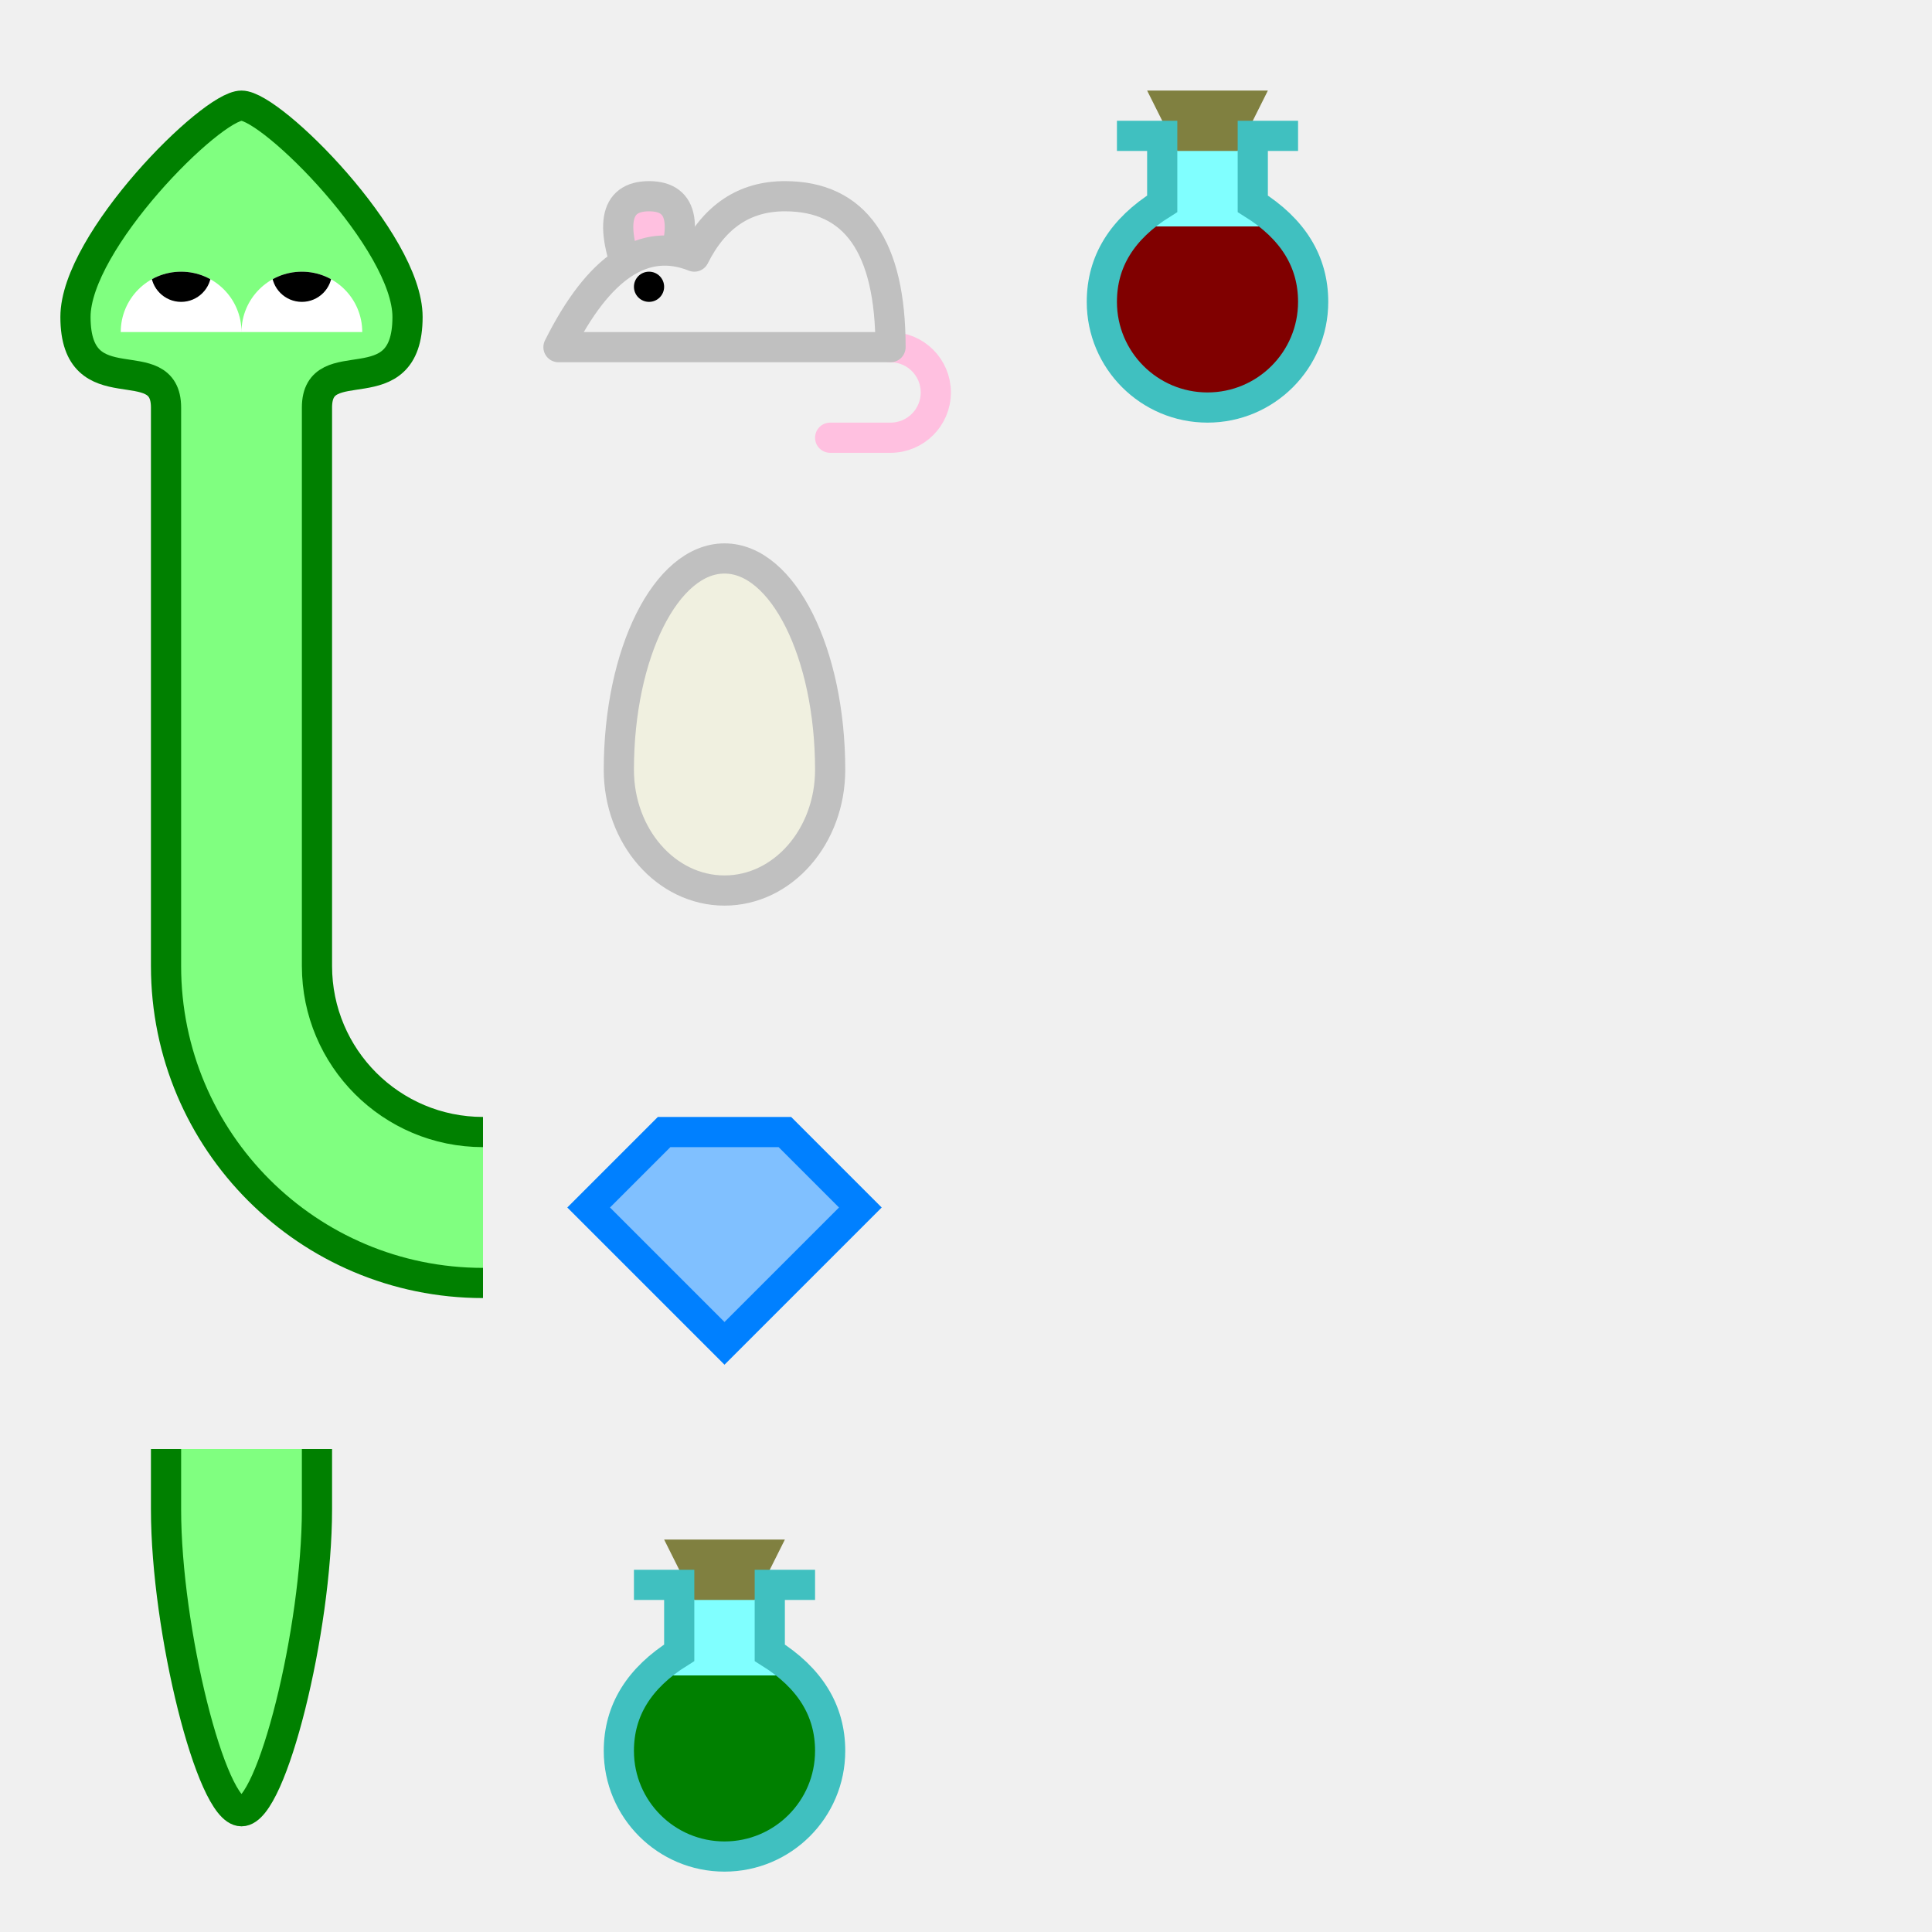
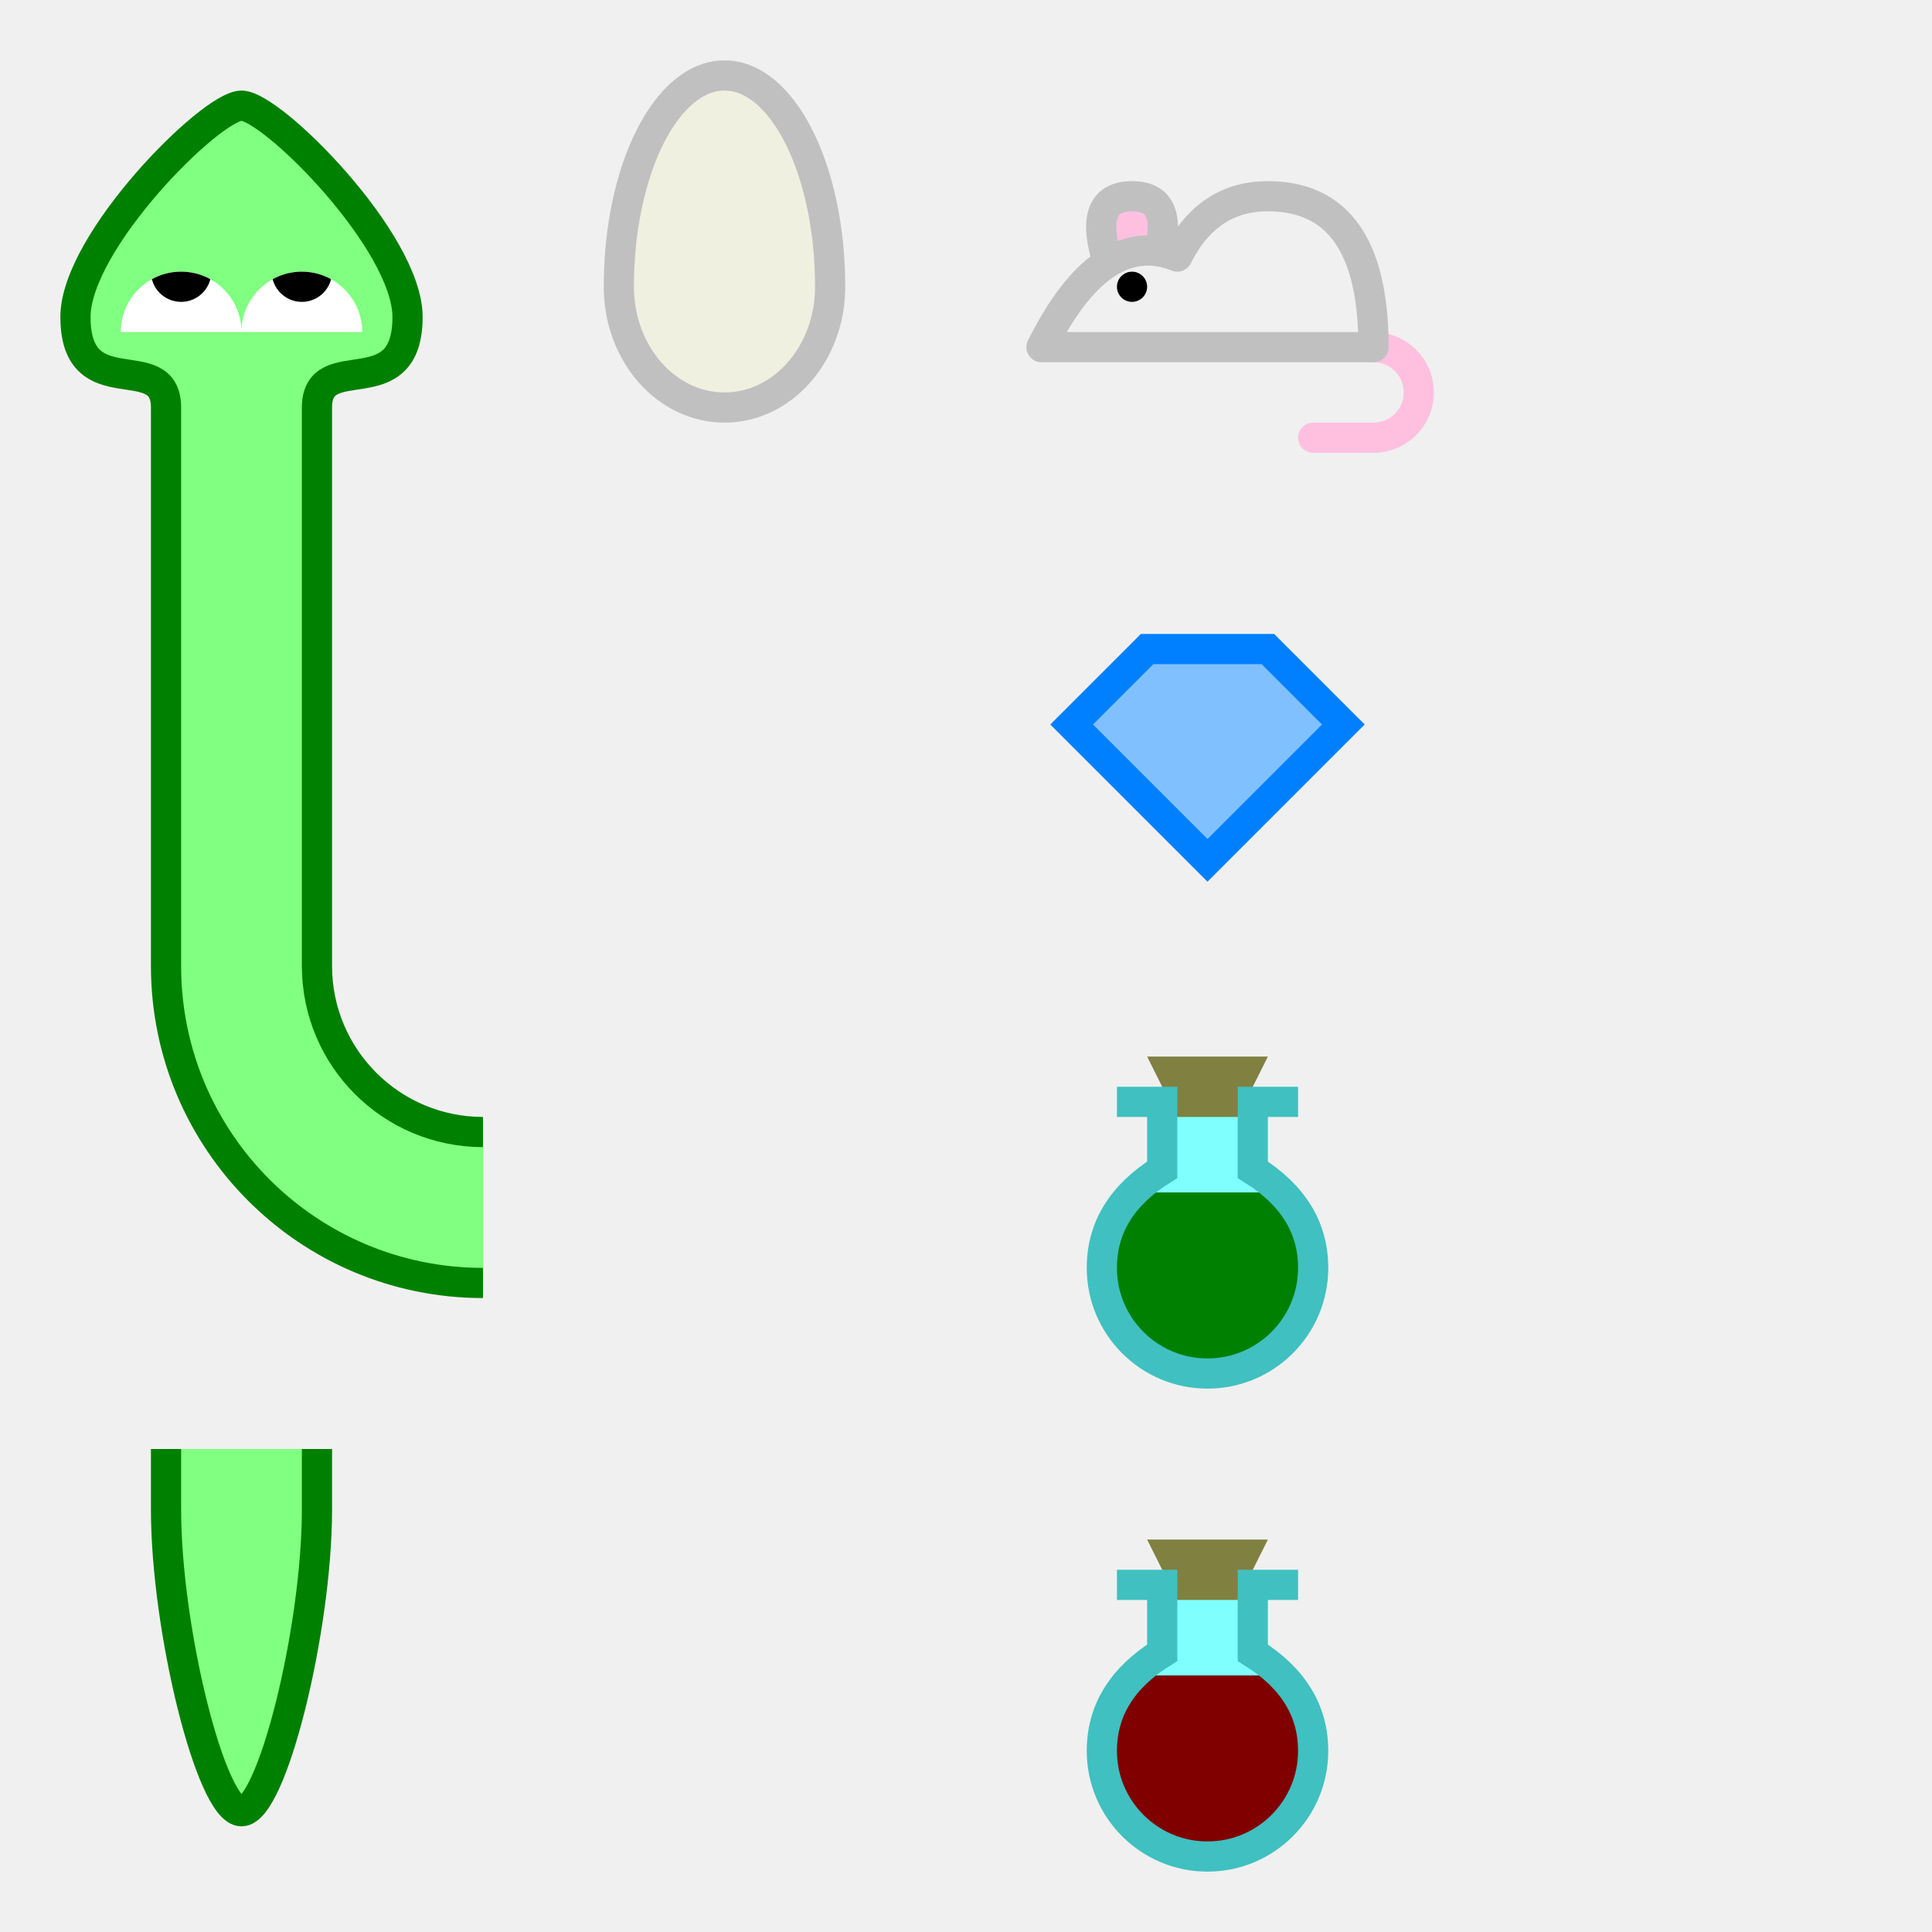
<svg xmlns="http://www.w3.org/2000/svg" xmlns:xlink="http://www.w3.org/1999/xlink" version="1.0" viewBox="0,0 128,128">
  <defs>
    <clipPath id="eye-clip">
      <path d="M 0,6 H -8 A 4,4 0 0,1 0,6 M 0,6 H 8 A 4,4 0 0,0 0,6" />
    </clipPath>
    <clipPath id="potion-clip">
      <rect x="-7" y="-1" width="14" height="12" />
    </clipPath>
    <g id="potion-template">
      <path d="M -3,-7 V -2.5 Q -7,0 -7,4 A 7,7 0 0,0 7,4                   Q 7,0 3,-2.5 V -7" fill="#80ffff" />
      <path d="M -4,-10 L -2,-6 L 2,-6 L 4,-10 Z" fill="#808040" />
      <circle cx="0" cy="4" r="7" clip-path="url(#potion-clip)" />
      <path d="M -6,-7 H -3 V -2.5 Q -7,0 -7,4 A 7,7 0 0,0 7,4                   Q 7,0 3,-2.5 V -7 H 6" fill="none" stroke="#40c0c0" stroke-width="2" />
    </g>
  </defs>
  <g id="snake" fill="#80ff80" stroke="#008000" stroke-width="2">
    <g id="head" transform="translate(16,16)">
      <path d="M -5,16 V 11 C -5,7 -11,11 -11,5 C -11,0 -2,-9 0,-9                 C 2,-9 11,0 11,5 C 11,11 5,7 5,11 V 16" />
      <g clip-path="url(#eye-clip)" stroke="none">
        <rect x="-8" y="2" width="16" height="4" fill="white" />
        <circle cx="-4" cy="2" r="2" fill="black" />
        <circle cx="4" cy="2" r="2" fill="black" />
      </g>
    </g>
    <g id="body" transform="translate(16,48)">
      <rect x="-5" y="-16" width="10" height="32" stroke="none" />
      <path d="M -5,-16 V 16 M 5,-16 V 16" fill="none" />
    </g>
    <g id="curve" transform="translate(16,80)">
      <path d="M -5,-16 A 21,21 0 0,0 16,5 L 16,-5 A 11,11 0 0,1 5,-16 Z" stroke="none" />
      <path d="M -5,-16 A 21,21 0 0,0 16,5 M 5,-16 A 11,11 0 0,0 16,-5" fill="none" />
    </g>
    <g id="tail" transform="translate(16,112)">
      <path d="M -5,-16 V -12 C -5,-4 -2,8 0,8 C 2,8 5,-4 5,-12 V -16" />
    </g>
  </g>
-   <g id="mouse" transform="translate(48,16)">
+   <g id="egg" transform="translate(48,16)">
+     <path d="M -7,3 A 7,14 0 0,1 7,3 A 7,8 0 0,1 -7,3 Z" fill="#f0f0e0" stroke="#c0c0c0" stroke-width="2" />
+   </g>
+   <g id="mouse" transform="translate(80,16)">
    <path d="M -6,3 Q -8.5,-3 -5,-3 Q -1.5,-3 -4,3" fill="#ffc0e0" stroke="#c0c0c0" stroke-width="2" />
    <path d="M 11,7 A 2,2 0 0,1 11,13 L 7,13" fill="none" stroke="#ffc0e0" stroke-width="2" stroke-linecap="round" />
    <path d="M -11,7 Q -7,-1 -2,1 Q 0,-3 4,-3 Q 11,-3 11,7 Z" fill="#f0f0f0" stroke="#c0c0c0" stroke-width="2" stroke-linejoin="round" />
    <circle cx="-5" cy="3" r="1" fill="black" />
  </g>
-   <g id="egg" transform="translate(48,48)">
-     <path d="M -7,3 A 7,14 0 0,1 7,3 A 7,8 0 0,1 -7,3 Z" fill="#f0f0e0" stroke="#c0c0c0" stroke-width="2" />
-   </g>
-   <g id="gem" transform="translate(48,80)">
+   <g id="gem" transform="translate(80,48)">
    <path d="M 0,9 L 9,0 L 4,-5 L -4,-5 L -9,0 Z" fill="#80c0ff" stroke="#0080ff" stroke-width="2" />
  </g>
-   <g id="potion-green" transform="translate(48,112)">
+   <g id="potion-green" transform="translate(80,80)">
    <use xlink:href="#potion-template" x="0" y="0" fill="#008000" />
  </g>
-   <g id="potion-red" transform="translate(80,16)">
+   <g id="potion-red" transform="translate(80,112)">
    <use xlink:href="#potion-template" x="0" y="0" fill="#800000" />
  </g>
</svg>
